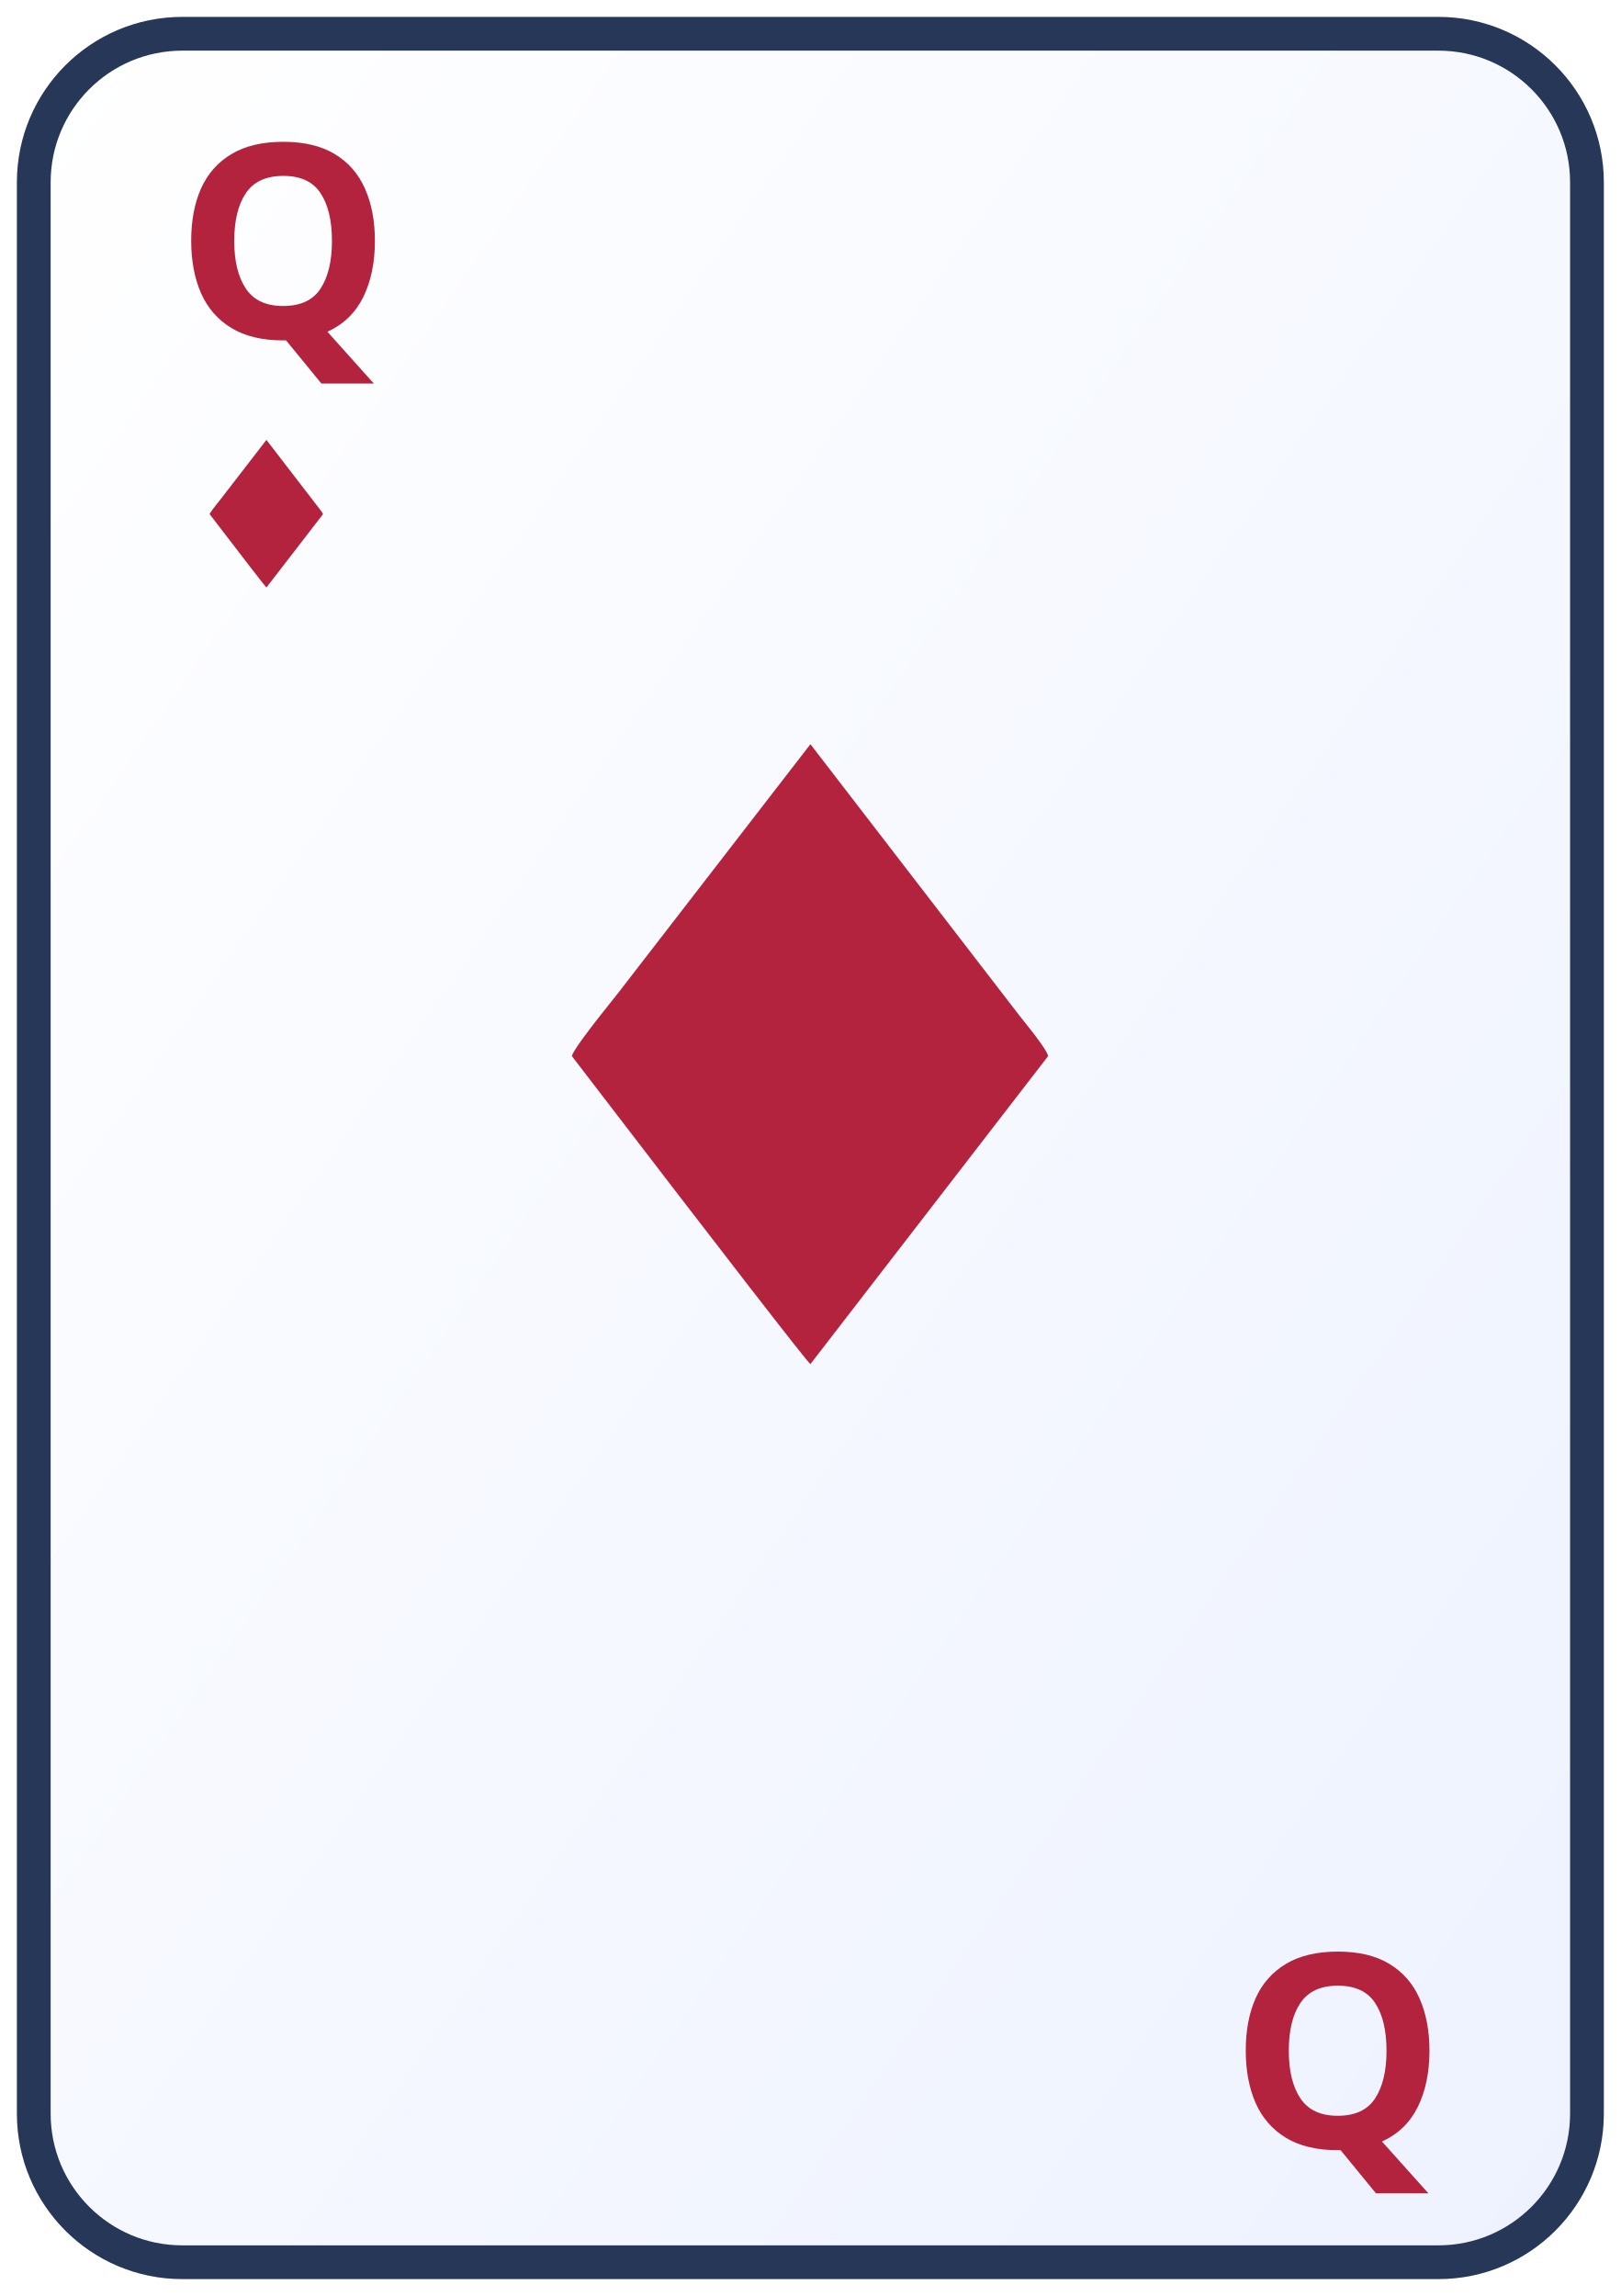
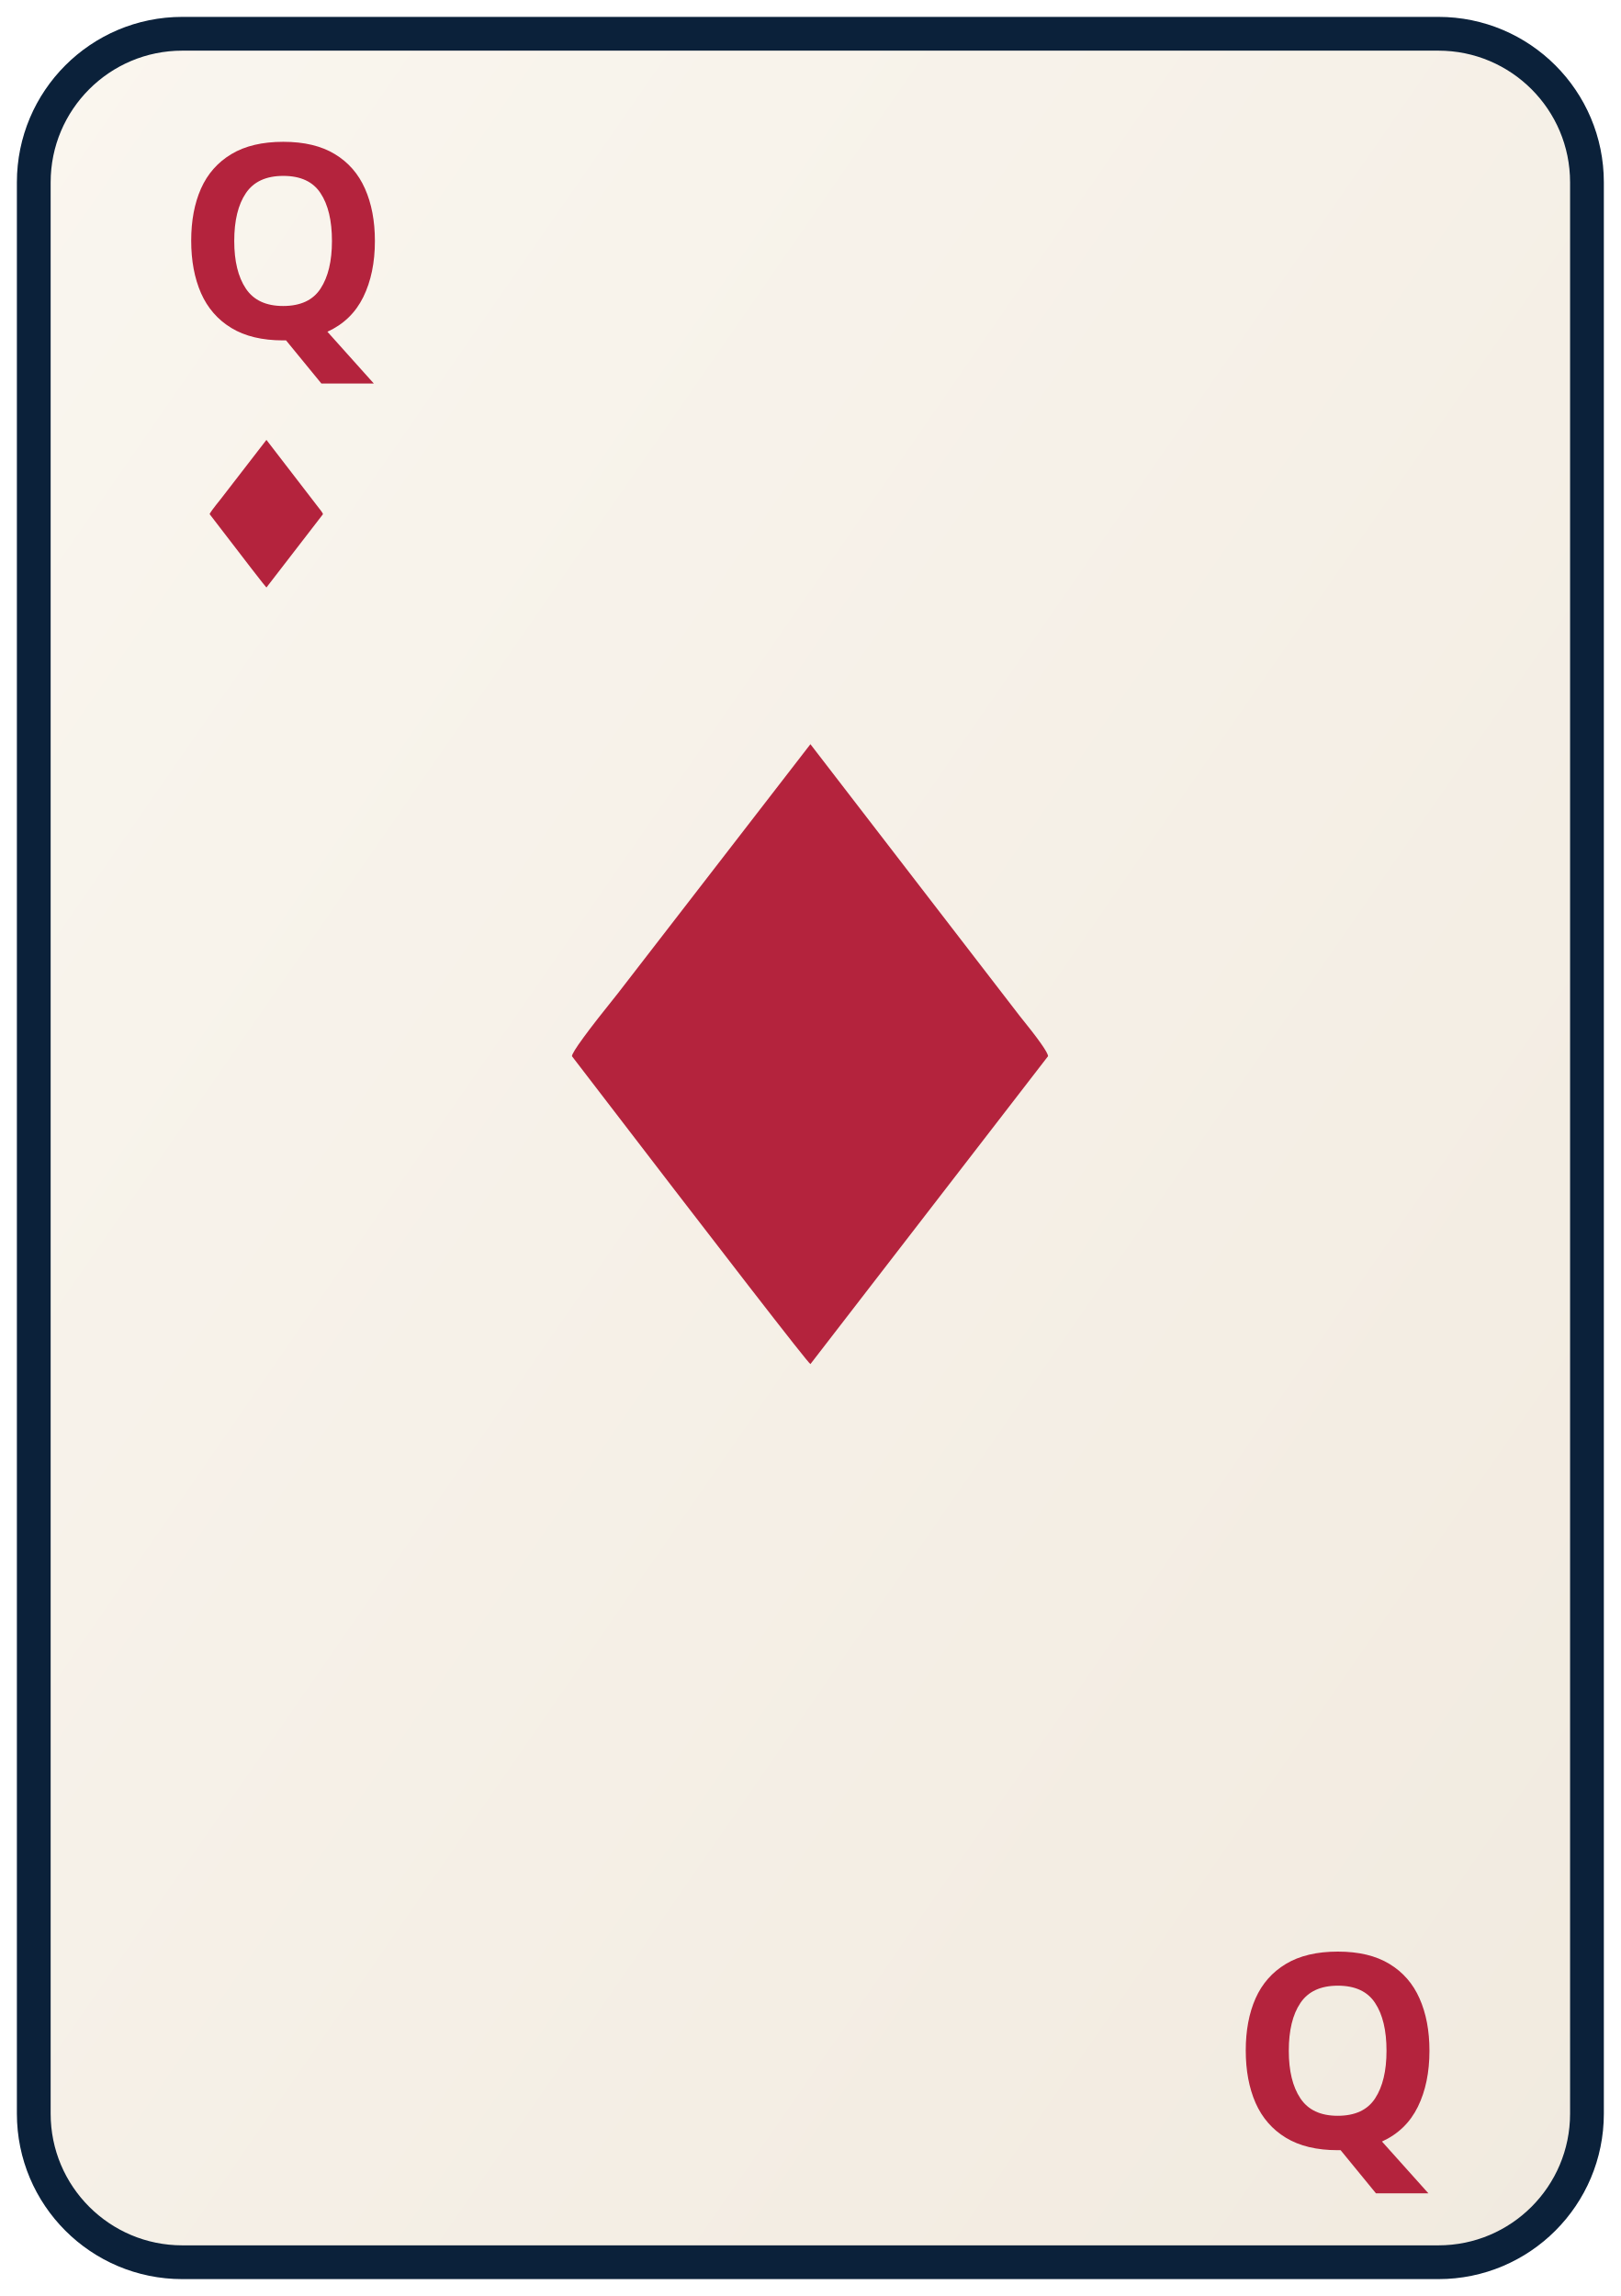
<svg xmlns="http://www.w3.org/2000/svg" viewBox="0 0 240 340" role="img" aria-label="QD">
  <defs>
    <linearGradient id="face" x1="0" y1="0" x2="1" y2="1">
-       <stop offset="0%" stop-color="#ffffff" />
-       <stop offset="100%" stop-color="#edf2ff" />
+       <stop offset="0%" stop-color="#faf6ef" />
+       <stop offset="100%" stop-color="#f1eadf" />
    </linearGradient>
  </defs>
-   <rect x="5" y="5" width="230" height="330" rx="22" fill="url(#face)" stroke="#273758" stroke-width="5" />
+   <rect x="5" y="5" width="230" height="330" rx="22" fill="url(#face)" stroke="#0b213a" stroke-width="5" />
  <text x="26" y="50" font-size="40" font-family="Trebuchet MS, sans-serif" fill="#b4233d" font-weight="700">Q</text>
  <text x="26" y="87" font-size="30" font-family="Trebuchet MS, sans-serif" fill="#b4233d" font-weight="700">♦</text>
  <text x="120" y="202" text-anchor="middle" font-size="126" font-family="Trebuchet MS, sans-serif" fill="#b4233d" font-weight="700">♦</text>
  <text x="214" y="318" text-anchor="end" font-size="40" font-family="Trebuchet MS, sans-serif" fill="#b4233d" font-weight="700">Q</text>
</svg>
